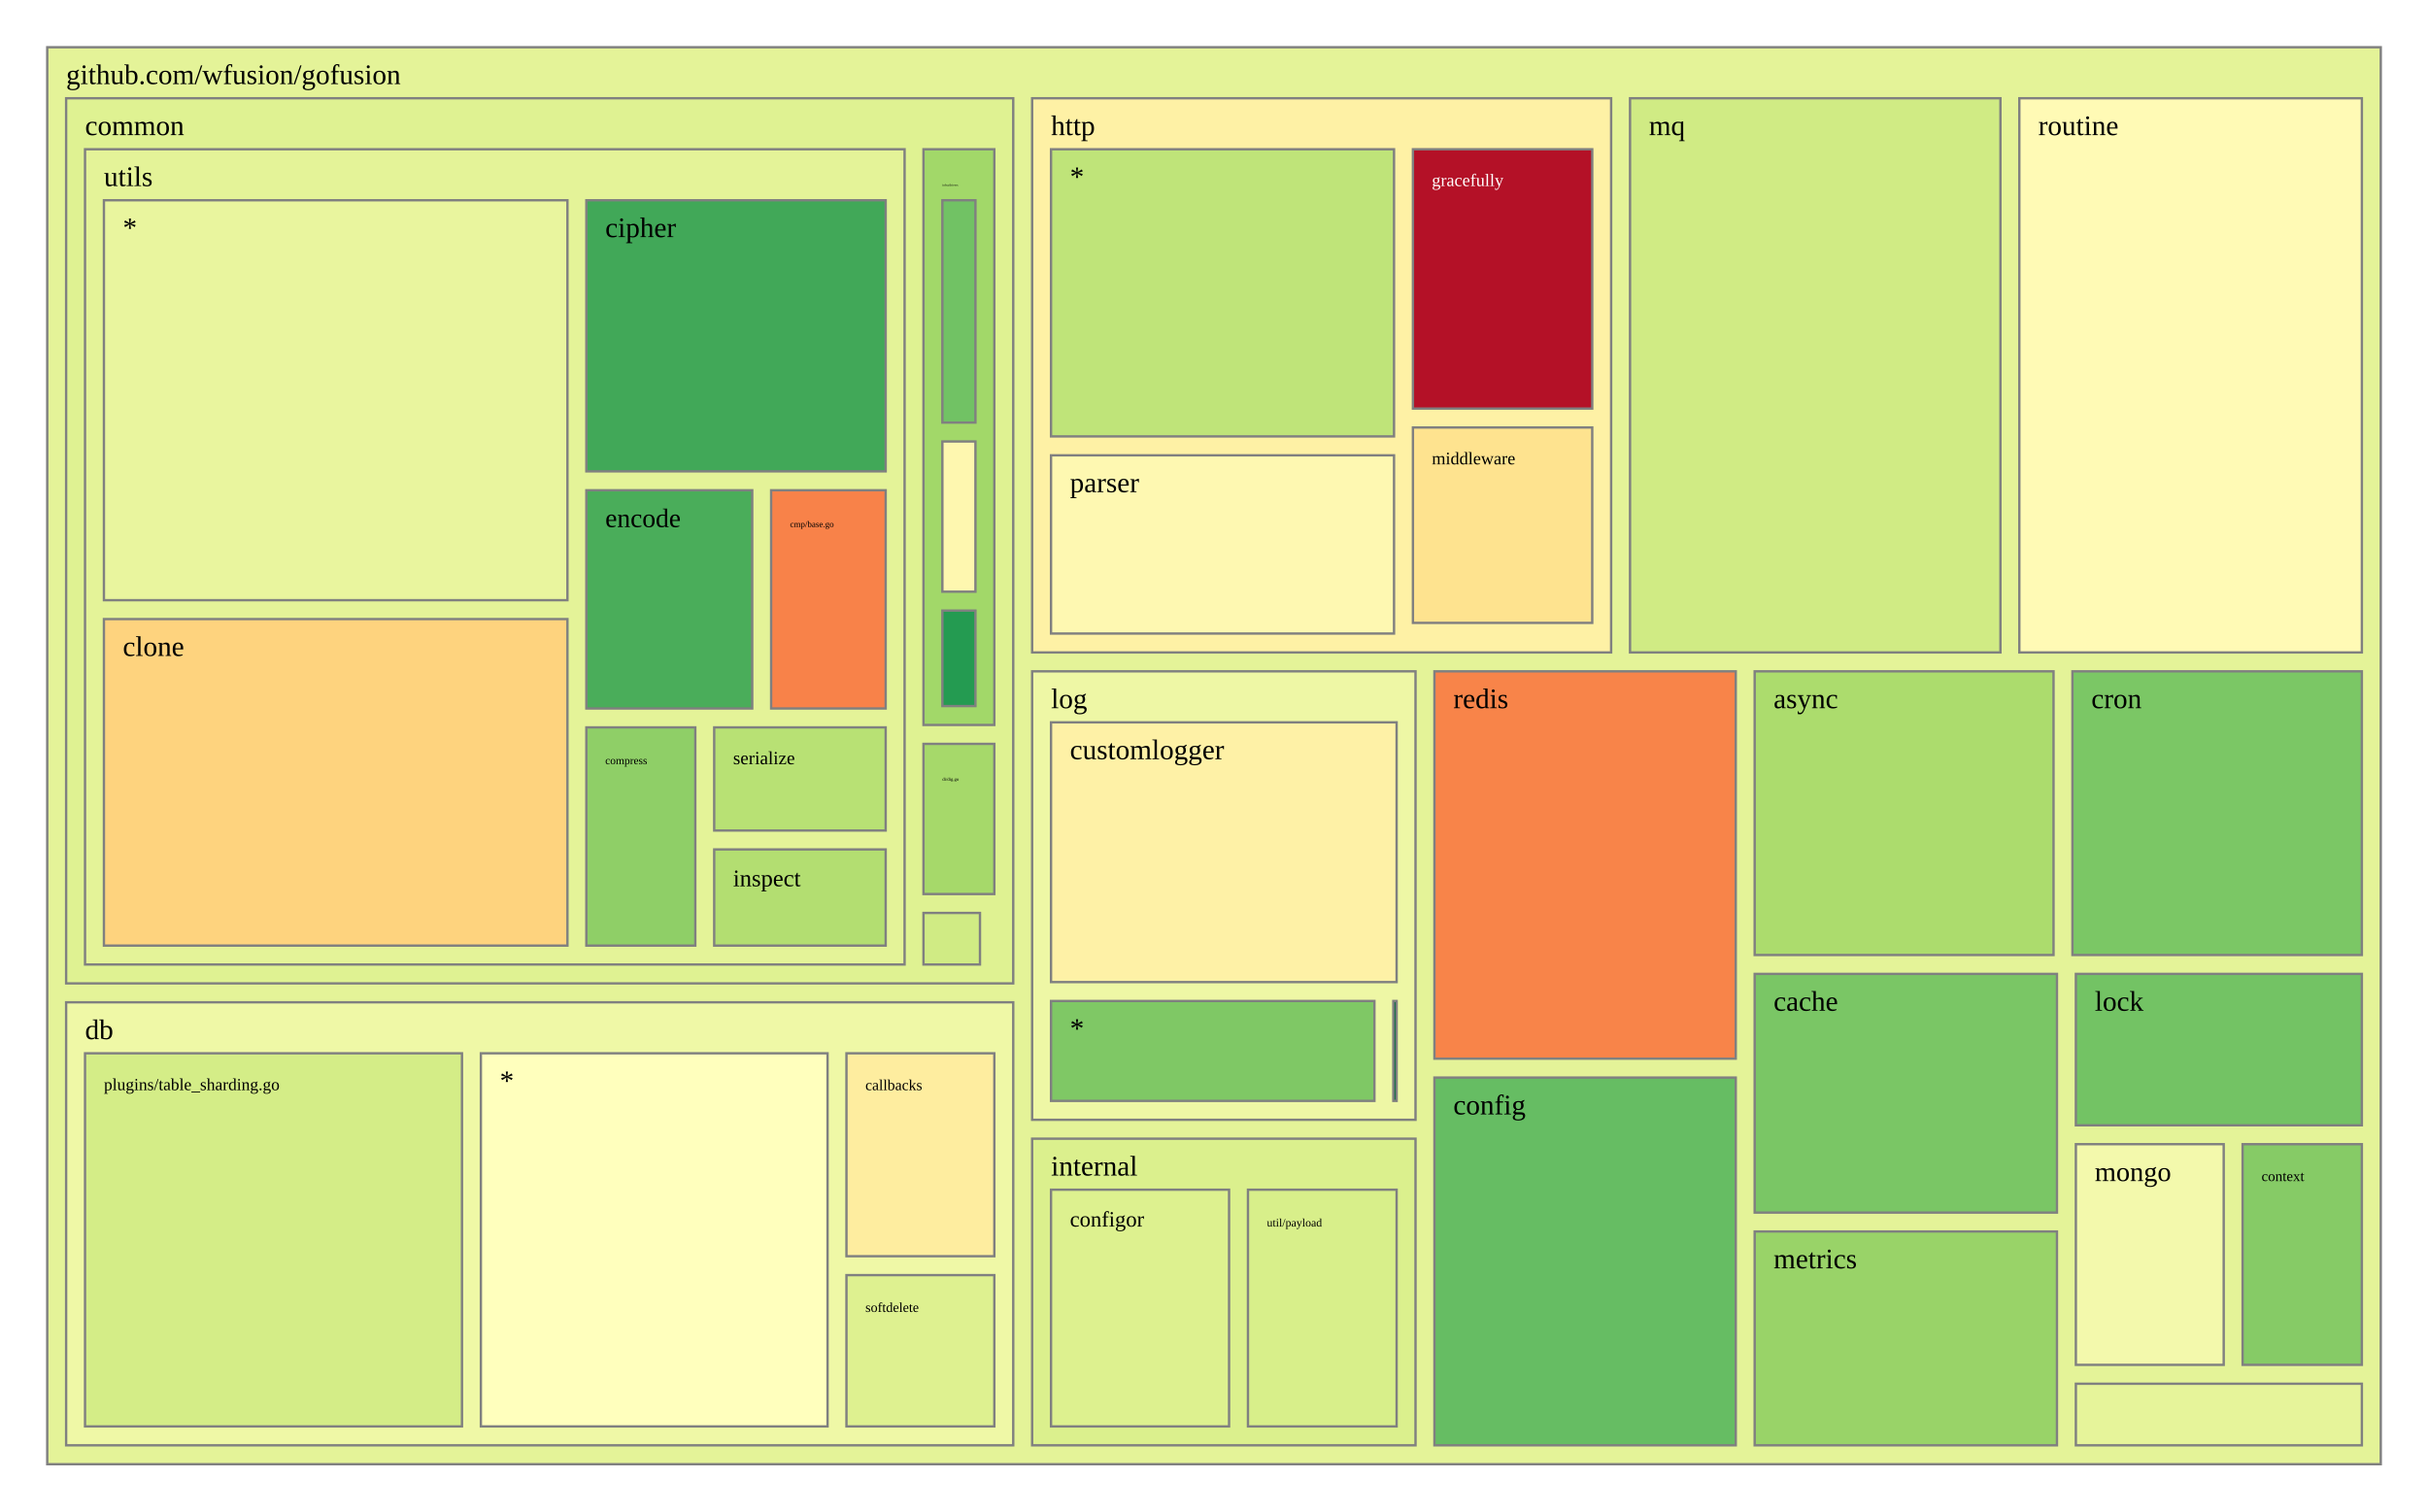
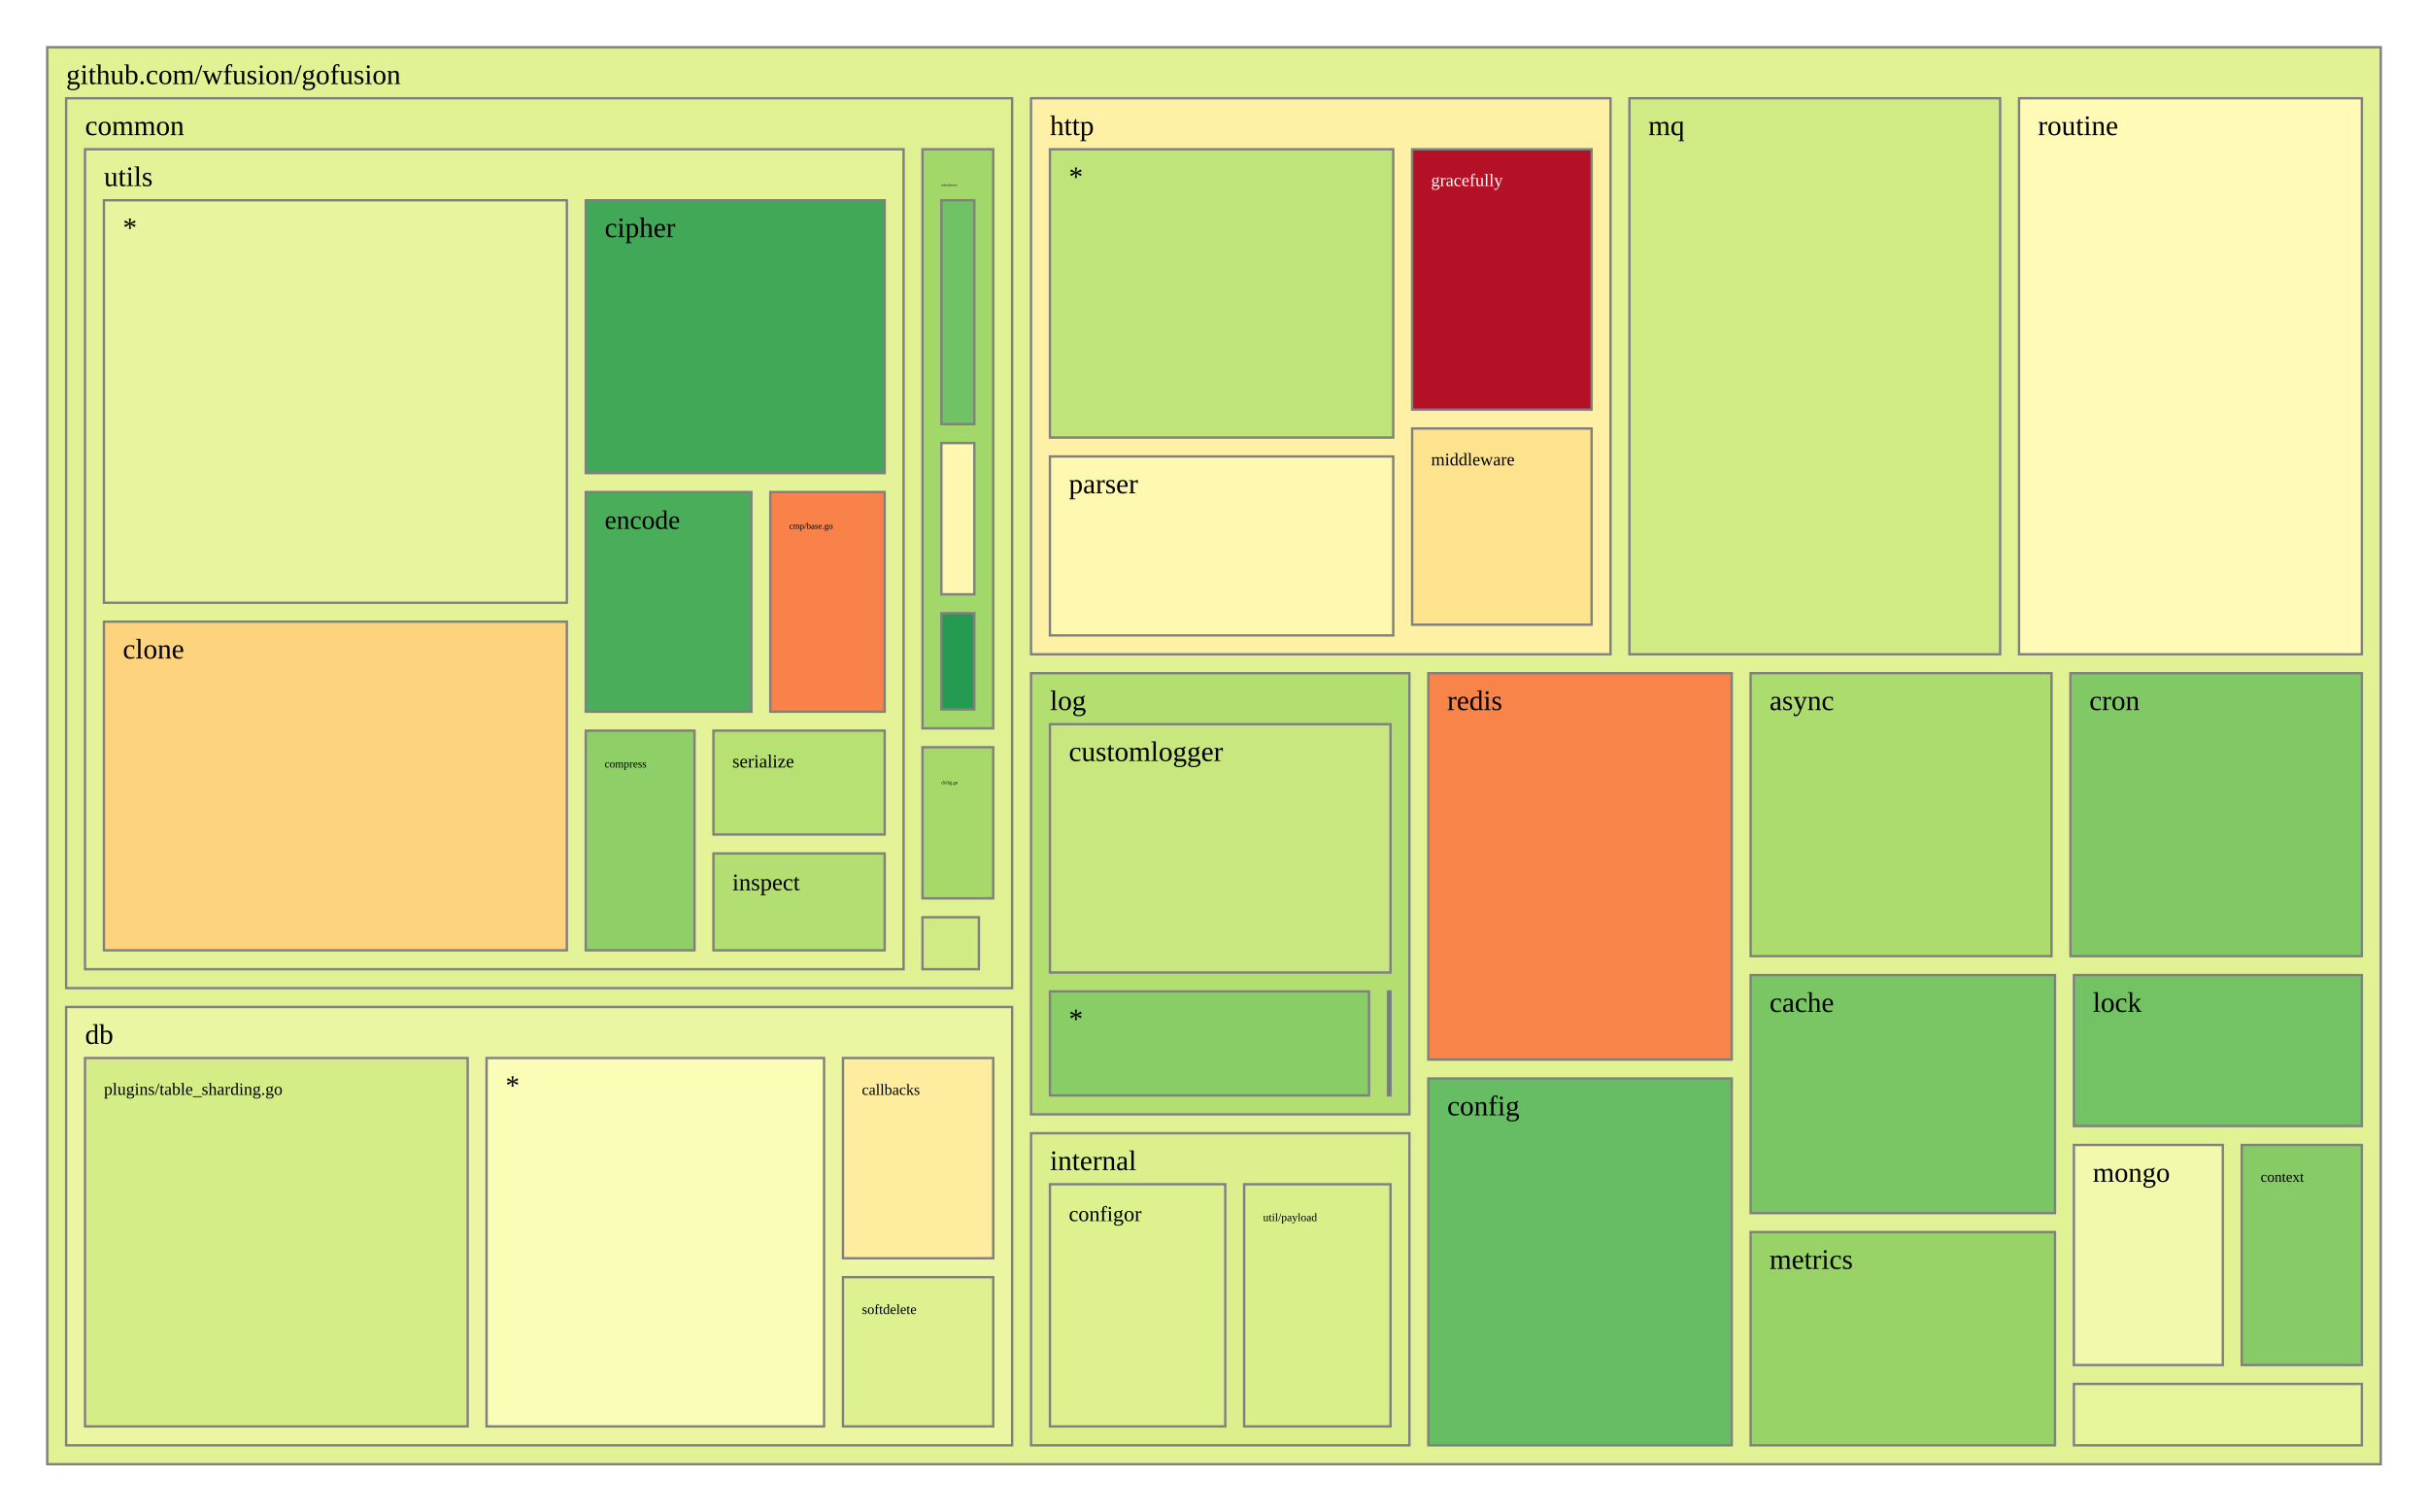
<svg xmlns="http://www.w3.org/2000/svg" viewBox="0 0 1028 640" style="background: white none repeat scroll 0% 0%;">
  <g>
-     <rect x="20" y="20" width="988" height="600" style="fill: rgba(228, 243, 152, 65535);opacity:1;fill-opacity:1;stroke:rgba(128,128,128,65535);stroke-width:1px;stroke-opacity:1;" />
+     <rect x="20" y="20" width="988" height="600" style="fill: rgba(225, 242, 148, 65535);opacity:1;fill-opacity:1;stroke:rgba(128,128,128,65535);stroke-width:1px;stroke-opacity:1;" />
    <text data-notex="1" text-anchor="start" transform="translate(28,35.6) scale(1)" style="font-family: Open Sans, verdana, arial, sans-serif !important; font-size: 12px; fill: rgb(0, 0, 0, 65535); fill-opacity: 1; white-space: pre;" data-math="N">github.com/wfusion/gofusion</text>
  </g>
  <g>
-     <rect x="742.913" y="284.265" width="126.54" height="120.12" style="fill: rgba(172, 220, 109, 65535);opacity:1;fill-opacity:1;stroke:rgba(128,128,128,65535);stroke-width:1px;stroke-opacity:1;" />
-     <text data-notex="1" text-anchor="start" transform="translate(750.913,299.8646) scale(1)" style="font-family: Open Sans, verdana, arial, sans-serif !important; font-size: 12px; fill: rgb(0, 0, 0, 65535); fill-opacity: 1; white-space: pre;" data-math="N">async</text>
+     <rect x="741.203" y="285.056" width="127.408" height="119.818" style="fill: rgba(172, 220, 109, 65535);opacity:1;fill-opacity:1;stroke:rgba(128,128,128,65535);stroke-width:1px;stroke-opacity:1;" />
+     <text data-notex="1" text-anchor="start" transform="translate(749.203,300.6564) scale(1)" style="font-family: Open Sans, verdana, arial, sans-serif !important; font-size: 12px; fill: rgb(0, 0, 0, 65535); fill-opacity: 1; white-space: pre;" data-math="N">async</text>
  </g>
  <g>
-     <rect x="742.913" y="412.384" width="127.993" height="101.073" style="fill: rgba(122, 198, 101, 65535);opacity:1;fill-opacity:1;stroke:rgba(128,128,128,65535);stroke-width:1px;stroke-opacity:1;" />
-     <text data-notex="1" text-anchor="start" transform="translate(750.913,427.9843) scale(1)" style="font-family: Open Sans, verdana, arial, sans-serif !important; font-size: 12px; fill: rgb(0, 0, 0, 65535); fill-opacity: 1; white-space: pre;" data-math="N">cache</text>
+     <rect x="741.203" y="412.874" width="128.87" height="100.816" style="fill: rgba(122, 198, 101, 65535);opacity:1;fill-opacity:1;stroke:rgba(128,128,128,65535);stroke-width:1px;stroke-opacity:1;" />
+     <text data-notex="1" text-anchor="start" transform="translate(749.203,428.474) scale(1)" style="font-family: Open Sans, verdana, arial, sans-serif !important; font-size: 12px; fill: rgb(0, 0, 0, 65535); fill-opacity: 1; white-space: pre;" data-math="N">cache</text>
  </g>
  <g>
-     <rect x="28" y="41.6" width="400.997" height="374.807" style="fill: rgba(223, 242, 146, 65535);opacity:1;fill-opacity:1;stroke:rgba(128,128,128,65535);stroke-width:1px;stroke-opacity:1;" />
+     <rect x="28" y="41.6" width="400.533" height="376.804" style="fill: rgba(223, 241, 146, 65535);opacity:1;fill-opacity:1;stroke:rgba(128,128,128,65535);stroke-width:1px;stroke-opacity:1;" />
    <text data-notex="1" text-anchor="start" transform="translate(36,57.2) scale(1)" style="font-family: Open Sans, verdana, arial, sans-serif !important; font-size: 12px; fill: rgb(0, 0, 0, 65535); fill-opacity: 1; white-space: pre;" data-math="N">common</text>
  </g>
  <g>
-     <rect x="607.323" y="456.282" width="127.59" height="155.718" style="fill: rgba(102, 189, 99, 65535);opacity:1;fill-opacity:1;stroke:rgba(128,128,128,65535);stroke-width:1px;stroke-opacity:1;" />
-     <text data-notex="1" text-anchor="start" transform="translate(615.3226,471.8819) scale(1)" style="font-family: Open Sans, verdana, arial, sans-serif !important; font-size: 12px; fill: rgb(0, 0, 0, 65535); fill-opacity: 1; white-space: pre;" data-math="N">config</text>
+     <rect x="604.738" y="456.668" width="128.465" height="155.332" style="fill: rgba(102, 189, 99, 65535);opacity:1;fill-opacity:1;stroke:rgba(128,128,128,65535);stroke-width:1px;stroke-opacity:1;" />
+     <text data-notex="1" text-anchor="start" transform="translate(612.7379,472.268) scale(1)" style="font-family: Open Sans, verdana, arial, sans-serif !important; font-size: 12px; fill: rgb(0, 0, 0, 65535); fill-opacity: 1; white-space: pre;" data-math="N">config</text>
  </g>
  <g>
-     <rect x="949.504" y="484.495" width="50.496" height="93.431" style="fill: rgba(134, 203, 102, 65535);opacity:1;fill-opacity:1;stroke:rgba(128,128,128,65535);stroke-width:1px;stroke-opacity:1;" />
-     <text data-notex="1" text-anchor="start" transform="translate(957.5041,500.0951) scale(0.513332)" style="font-family: Open Sans, verdana, arial, sans-serif !important; font-size: 12px; fill: rgb(0, 0, 0, 65535); fill-opacity: 1; white-space: pre;" data-math="N">context</text>
+     <rect x="949.127" y="484.815" width="50.873" height="93.191" style="fill: rgba(134, 203, 102, 65535);opacity:1;fill-opacity:1;stroke:rgba(128,128,128,65535);stroke-width:1px;stroke-opacity:1;" />
+     <text data-notex="1" text-anchor="start" transform="translate(957.1268,500.4147) scale(0.518947)" style="font-family: Open Sans, verdana, arial, sans-serif !important; font-size: 12px; fill: rgb(0, 0, 0, 65535); fill-opacity: 1; white-space: pre;" data-math="N">context</text>
  </g>
  <g>
-     <rect x="877.453" y="284.265" width="122.547" height="120.12" style="fill: rgba(123, 199, 101, 65535);opacity:1;fill-opacity:1;stroke:rgba(128,128,128,65535);stroke-width:1px;stroke-opacity:1;" />
-     <text data-notex="1" text-anchor="start" transform="translate(885.4527,299.8646) scale(1)" style="font-family: Open Sans, verdana, arial, sans-serif !important; font-size: 12px; fill: rgb(0, 0, 0, 65535); fill-opacity: 1; white-space: pre;" data-math="N">cron</text>
+     <rect x="876.611" y="285.056" width="123.389" height="119.818" style="fill: rgba(129, 201, 101, 65535);opacity:1;fill-opacity:1;stroke:rgba(128,128,128,65535);stroke-width:1px;stroke-opacity:1;" />
+     <text data-notex="1" text-anchor="start" transform="translate(884.6105,300.6564) scale(1)" style="font-family: Open Sans, verdana, arial, sans-serif !important; font-size: 12px; fill: rgb(0, 0, 0, 65535); fill-opacity: 1; white-space: pre;" data-math="N">cron</text>
  </g>
  <g>
-     <rect x="28" y="424.407" width="400.997" height="187.593" style="fill: rgba(239, 248, 166, 65535);opacity:1;fill-opacity:1;stroke:rgba(128,128,128,65535);stroke-width:1px;stroke-opacity:1;" />
-     <text data-notex="1" text-anchor="start" transform="translate(36,440.007) scale(1)" style="font-family: Open Sans, verdana, arial, sans-serif !important; font-size: 12px; fill: rgb(0, 0, 0, 65535); fill-opacity: 1; white-space: pre;" data-math="N">db</text>
+     <rect x="28" y="426.404" width="400.533" height="185.596" style="fill: rgba(236, 246, 162, 65535);opacity:1;fill-opacity:1;stroke:rgba(128,128,128,65535);stroke-width:1px;stroke-opacity:1;" />
+     <text data-notex="1" text-anchor="start" transform="translate(36,442.0038) scale(1)" style="font-family: Open Sans, verdana, arial, sans-serif !important; font-size: 12px; fill: rgb(0, 0, 0, 65535); fill-opacity: 1; white-space: pre;" data-math="N">db</text>
  </g>
  <g>
-     <rect x="436.997" y="41.6" width="245.147" height="234.665" style="fill: rgba(254, 241, 165, 65535);opacity:1;fill-opacity:1;stroke:rgba(128,128,128,65535);stroke-width:1px;stroke-opacity:1;" />
-     <text data-notex="1" text-anchor="start" transform="translate(444.9966,57.2) scale(1)" style="font-family: Open Sans, verdana, arial, sans-serif !important; font-size: 12px; fill: rgb(0, 0, 0, 65535); fill-opacity: 1; white-space: pre;" data-math="N">http</text>
+     <rect x="436.533" y="41.6" width="245.352" height="235.456" style="fill: rgba(254, 241, 165, 65535);opacity:1;fill-opacity:1;stroke:rgba(128,128,128,65535);stroke-width:1px;stroke-opacity:1;" />
+     <text data-notex="1" text-anchor="start" transform="translate(444.5331,57.2) scale(1)" style="font-family: Open Sans, verdana, arial, sans-serif !important; font-size: 12px; fill: rgb(0, 0, 0, 65535); fill-opacity: 1; white-space: pre;" data-math="N">http</text>
  </g>
  <g>
-     <rect x="878.906" y="585.926" width="121.094" height="26.074" style="fill: rgba(230, 244, 154, 65535);opacity:1;fill-opacity:1;stroke:rgba(128,128,128,65535);stroke-width:1px;stroke-opacity:1;" />
+     <rect x="878.073" y="586.006" width="121.927" height="25.994" style="fill: rgba(230, 244, 154, 65535);opacity:1;fill-opacity:1;stroke:rgba(128,128,128,65535);stroke-width:1px;stroke-opacity:1;" />
  </g>
  <g>
-     <rect x="436.997" y="482.162" width="162.326" height="129.838" style="fill: rgba(219, 240, 141, 65535);opacity:1;fill-opacity:1;stroke:rgba(128,128,128,65535);stroke-width:1px;stroke-opacity:1;" />
-     <text data-notex="1" text-anchor="start" transform="translate(444.9966,497.7623) scale(1)" style="font-family: Open Sans, verdana, arial, sans-serif !important; font-size: 12px; fill: rgb(0, 0, 0, 65535); fill-opacity: 1; white-space: pre;" data-math="N">internal</text>
+     <rect x="436.533" y="479.855" width="160.205" height="132.145" style="fill: rgba(219, 240, 141, 65535);opacity:1;fill-opacity:1;stroke:rgba(128,128,128,65535);stroke-width:1px;stroke-opacity:1;" />
+     <text data-notex="1" text-anchor="start" transform="translate(444.5331,495.455) scale(1)" style="font-family: Open Sans, verdana, arial, sans-serif !important; font-size: 12px; fill: rgb(0, 0, 0, 65535); fill-opacity: 1; white-space: pre;" data-math="N">internal</text>
  </g>
  <g>
-     <rect x="878.906" y="412.384" width="121.094" height="64.111" style="fill: rgba(115, 195, 100, 65535);opacity:1;fill-opacity:1;stroke:rgba(128,128,128,65535);stroke-width:1px;stroke-opacity:1;" />
-     <text data-notex="1" text-anchor="start" transform="translate(886.9056,427.9843) scale(1)" style="font-family: Open Sans, verdana, arial, sans-serif !important; font-size: 12px; fill: rgb(0, 0, 0, 65535); fill-opacity: 1; white-space: pre;" data-math="N">lock</text>
+     <rect x="878.073" y="412.874" width="121.927" height="63.941" style="fill: rgba(115, 195, 100, 65535);opacity:1;fill-opacity:1;stroke:rgba(128,128,128,65535);stroke-width:1px;stroke-opacity:1;" />
+     <text data-notex="1" text-anchor="start" transform="translate(886.0728,428.474) scale(1)" style="font-family: Open Sans, verdana, arial, sans-serif !important; font-size: 12px; fill: rgb(0, 0, 0, 65535); fill-opacity: 1; white-space: pre;" data-math="N">lock</text>
  </g>
  <g>
-     <rect x="436.997" y="284.265" width="162.326" height="189.898" style="fill: rgba(238, 247, 165, 65535);opacity:1;fill-opacity:1;stroke:rgba(128,128,128,65535);stroke-width:1px;stroke-opacity:1;" />
-     <text data-notex="1" text-anchor="start" transform="translate(444.9966,299.8646) scale(1)" style="font-family: Open Sans, verdana, arial, sans-serif !important; font-size: 12px; fill: rgb(0, 0, 0, 65535); fill-opacity: 1; white-space: pre;" data-math="N">log</text>
+     <rect x="436.533" y="285.056" width="160.205" height="186.799" style="fill: rgba(179, 223, 113, 65535);opacity:1;fill-opacity:1;stroke:rgba(128,128,128,65535);stroke-width:1px;stroke-opacity:1;" />
+     <text data-notex="1" text-anchor="start" transform="translate(444.5331,300.6564) scale(1)" style="font-family: Open Sans, verdana, arial, sans-serif !important; font-size: 12px; fill: rgb(0, 0, 0, 65535); fill-opacity: 1; white-space: pre;" data-math="N">log</text>
  </g>
  <g>
-     <rect x="742.913" y="521.458" width="127.993" height="90.542" style="fill: rgba(153, 211, 104, 65535);opacity:1;fill-opacity:1;stroke:rgba(128,128,128,65535);stroke-width:1px;stroke-opacity:1;" />
-     <text data-notex="1" text-anchor="start" transform="translate(750.913,537.0578) scale(1)" style="font-family: Open Sans, verdana, arial, sans-serif !important; font-size: 12px; fill: rgb(0, 0, 0, 65535); fill-opacity: 1; white-space: pre;" data-math="N">metrics</text>
+     <rect x="741.203" y="521.69" width="128.87" height="90.31" style="fill: rgba(153, 211, 104, 65535);opacity:1;fill-opacity:1;stroke:rgba(128,128,128,65535);stroke-width:1px;stroke-opacity:1;" />
+     <text data-notex="1" text-anchor="start" transform="translate(749.203,537.2902) scale(1)" style="font-family: Open Sans, verdana, arial, sans-serif !important; font-size: 12px; fill: rgb(0, 0, 0, 65535); fill-opacity: 1; white-space: pre;" data-math="N">metrics</text>
  </g>
  <g>
-     <rect x="878.906" y="484.495" width="62.598" height="93.431" style="fill: rgba(243, 249, 172, 65535);opacity:1;fill-opacity:1;stroke:rgba(128,128,128,65535);stroke-width:1px;stroke-opacity:1;" />
-     <text data-notex="1" text-anchor="start" transform="translate(886.9056,500.0951) scale(0.970802)" style="font-family: Open Sans, verdana, arial, sans-serif !important; font-size: 12px; fill: rgb(0, 0, 0, 65535); fill-opacity: 1; white-space: pre;" data-math="N">mongo</text>
+     <rect x="878.073" y="484.815" width="63.054" height="93.191" style="fill: rgba(243, 249, 172, 65535);opacity:1;fill-opacity:1;stroke:rgba(128,128,128,65535);stroke-width:1px;stroke-opacity:1;" />
+     <text data-notex="1" text-anchor="start" transform="translate(886.0728,500.4147) scale(0.98029)" style="font-family: Open Sans, verdana, arial, sans-serif !important; font-size: 12px; fill: rgb(0, 0, 0, 65535); fill-opacity: 1; white-space: pre;" data-math="N">mongo</text>
  </g>
  <g>
-     <rect x="690.144" y="41.6" width="156.83" height="234.665" style="fill: rgba(208, 235, 132, 65535);opacity:1;fill-opacity:1;stroke:rgba(128,128,128,65535);stroke-width:1px;stroke-opacity:1;" />
-     <text data-notex="1" text-anchor="start" transform="translate(698.1435,57.2) scale(1)" style="font-family: Open Sans, verdana, arial, sans-serif !important; font-size: 12px; fill: rgb(0, 0, 0, 65535); fill-opacity: 1; white-space: pre;" data-math="N">mq</text>
+     <rect x="689.886" y="41.6" width="156.964" height="235.456" style="fill: rgba(208, 235, 132, 65535);opacity:1;fill-opacity:1;stroke:rgba(128,128,128,65535);stroke-width:1px;stroke-opacity:1;" />
+     <text data-notex="1" text-anchor="start" transform="translate(697.8855,57.2) scale(1)" style="font-family: Open Sans, verdana, arial, sans-serif !important; font-size: 12px; fill: rgb(0, 0, 0, 65535); fill-opacity: 1; white-space: pre;" data-math="N">mq</text>
  </g>
  <g>
-     <rect x="607.323" y="284.265" width="127.59" height="164.017" style="fill: rgba(248, 132, 73, 65535);opacity:1;fill-opacity:1;stroke:rgba(128,128,128,65535);stroke-width:1px;stroke-opacity:1;" />
-     <text data-notex="1" text-anchor="start" transform="translate(615.3226,299.8646) scale(1)" style="font-family: Open Sans, verdana, arial, sans-serif !important; font-size: 12px; fill: rgb(0, 0, 0, 65535); fill-opacity: 1; white-space: pre;" data-math="N">redis</text>
+     <rect x="604.738" y="285.056" width="128.465" height="163.612" style="fill: rgba(248, 132, 73, 65535);opacity:1;fill-opacity:1;stroke:rgba(128,128,128,65535);stroke-width:1px;stroke-opacity:1;" />
+     <text data-notex="1" text-anchor="start" transform="translate(612.7379,300.6564) scale(1)" style="font-family: Open Sans, verdana, arial, sans-serif !important; font-size: 12px; fill: rgb(0, 0, 0, 65535); fill-opacity: 1; white-space: pre;" data-math="N">redis</text>
  </g>
  <g>
-     <rect x="854.974" y="41.6" width="145.026" height="234.665" style="fill: rgba(255, 250, 181, 65535);opacity:1;fill-opacity:1;stroke:rgba(128,128,128,65535);stroke-width:1px;stroke-opacity:1;" />
-     <text data-notex="1" text-anchor="start" transform="translate(862.9736,57.2) scale(1)" style="font-family: Open Sans, verdana, arial, sans-serif !important; font-size: 12px; fill: rgb(0, 0, 0, 65535); fill-opacity: 1; white-space: pre;" data-math="N">routine</text>
+     <rect x="854.849" y="41.6" width="145.151" height="235.456" style="fill: rgba(255, 250, 181, 65535);opacity:1;fill-opacity:1;stroke:rgba(128,128,128,65535);stroke-width:1px;stroke-opacity:1;" />
+     <text data-notex="1" text-anchor="start" transform="translate(862.8494,57.2) scale(1)" style="font-family: Open Sans, verdana, arial, sans-serif !important; font-size: 12px; fill: rgb(0, 0, 0, 65535); fill-opacity: 1; white-space: pre;" data-math="N">routine</text>
  </g>
  <g>
-     <rect x="390.994" y="314.979" width="30.003" height="63.596" style="fill: rgba(166, 217, 106, 65535);opacity:1;fill-opacity:1;stroke:rgba(128,128,128,65535);stroke-width:1px;stroke-opacity:1;" />
-     <text data-notex="1" text-anchor="start" transform="translate(398.9936,330.5793) scale(0.162071)" style="font-family: Open Sans, verdana, arial, sans-serif !important; font-size: 12px; fill: rgb(0, 0, 0, 65535); fill-opacity: 1; white-space: pre;" data-math="N">di/dig.go</text>
+     <rect x="390.575" y="316.403" width="29.958" height="64.001" style="fill: rgba(166, 217, 106, 65535);opacity:1;fill-opacity:1;stroke:rgba(128,128,128,65535);stroke-width:1px;stroke-opacity:1;" />
+     <text data-notex="1" text-anchor="start" transform="translate(398.575,332.0027) scale(0.161552)" style="font-family: Open Sans, verdana, arial, sans-serif !important; font-size: 12px; fill: rgb(0, 0, 0, 65535); fill-opacity: 1; white-space: pre;" data-math="N">di/dig.go</text>
  </g>
  <g>
-     <rect x="390.994" y="386.575" width="23.922" height="21.832" style="fill: rgba(208, 235, 132, 65535);opacity:1;fill-opacity:1;stroke:rgba(128,128,128,65535);stroke-width:1px;stroke-opacity:1;" />
+     <rect x="390.575" y="388.404" width="23.885" height="22" style="fill: rgba(208, 235, 132, 65535);opacity:1;fill-opacity:1;stroke:rgba(128,128,128,65535);stroke-width:1px;stroke-opacity:1;" />
  </g>
  <g>
-     <rect x="390.994" y="63.2" width="30.003" height="243.779" style="fill: rgba(162, 216, 105, 65535);opacity:1;fill-opacity:1;stroke:rgba(128,128,128,65535);stroke-width:1px;stroke-opacity:1;" />
-     <text data-notex="1" text-anchor="start" transform="translate(398.9936,78.8) scale(0.112203)" style="font-family: Open Sans, verdana, arial, sans-serif !important; font-size: 12px; fill: rgb(0, 0, 0, 65535); fill-opacity: 1; white-space: pre;" data-math="N">infra/drivers</text>
+     <rect x="390.575" y="63.2" width="29.958" height="245.203" style="fill: rgba(162, 216, 105, 65535);opacity:1;fill-opacity:1;stroke:rgba(128,128,128,65535);stroke-width:1px;stroke-opacity:1;" />
+     <text data-notex="1" text-anchor="start" transform="translate(398.575,78.8) scale(0.111844)" style="font-family: Open Sans, verdana, arial, sans-serif !important; font-size: 12px; fill: rgb(0, 0, 0, 65535); fill-opacity: 1; white-space: pre;" data-math="N">infra/drivers</text>
  </g>
  <g>
-     <rect x="36" y="63.2" width="346.994" height="345.207" style="fill: rgba(228, 243, 152, 65535);opacity:1;fill-opacity:1;stroke:rgba(128,128,128,65535);stroke-width:1px;stroke-opacity:1;" />
+     <rect x="36" y="63.2" width="346.575" height="347.204" style="fill: rgba(228, 243, 152, 65535);opacity:1;fill-opacity:1;stroke:rgba(128,128,128,65535);stroke-width:1px;stroke-opacity:1;" />
    <text data-notex="1" text-anchor="start" transform="translate(44,78.8) scale(1)" style="font-family: Open Sans, verdana, arial, sans-serif !important; font-size: 12px; fill: rgb(0, 0, 0, 65535); fill-opacity: 1; white-space: pre;" data-math="N">utils</text>
  </g>
  <g>
-     <rect x="358.388" y="446.007" width="62.609" height="85.925" style="fill: rgba(254, 237, 159, 65535);opacity:1;fill-opacity:1;stroke:rgba(128,128,128,65535);stroke-width:1px;stroke-opacity:1;" />
-     <text data-notex="1" text-anchor="start" transform="translate(366.3879,461.607) scale(0.539453)" style="font-family: Open Sans, verdana, arial, sans-serif !important; font-size: 12px; fill: rgb(0, 0, 0, 65535); fill-opacity: 1; white-space: pre;" data-math="N">callbacks</text>
+     <rect x="356.909" y="448.004" width="63.625" height="84.795" style="fill: rgba(254, 237, 159, 65535);opacity:1;fill-opacity:1;stroke:rgba(128,128,128,65535);stroke-width:1px;stroke-opacity:1;" />
+     <text data-notex="1" text-anchor="start" transform="translate(364.9086,463.6038) scale(0.55121)" style="font-family: Open Sans, verdana, arial, sans-serif !important; font-size: 12px; fill: rgb(0, 0, 0, 65535); fill-opacity: 1; white-space: pre;" data-math="N">callbacks</text>
  </g>
  <g>
-     <rect x="36" y="446.007" width="159.601" height="157.993" style="fill: rgba(212, 237, 135, 65535);opacity:1;fill-opacity:1;stroke:rgba(128,128,128,65535);stroke-width:1px;stroke-opacity:1;" />
-     <text data-notex="1" text-anchor="start" transform="translate(44,461.607) scale(0.598339)" style="font-family: Open Sans, verdana, arial, sans-serif !important; font-size: 12px; fill: rgb(0, 0, 0, 65535); fill-opacity: 1; white-space: pre;" data-math="N">plugins/table_sharding.go</text>
+     <rect x="36" y="448.004" width="162.013" height="155.996" style="fill: rgba(212, 237, 135, 65535);opacity:1;fill-opacity:1;stroke:rgba(128,128,128,65535);stroke-width:1px;stroke-opacity:1;" />
+     <text data-notex="1" text-anchor="start" transform="translate(44,463.6038) scale(0.608386)" style="font-family: Open Sans, verdana, arial, sans-serif !important; font-size: 12px; fill: rgb(0, 0, 0, 65535); fill-opacity: 1; white-space: pre;" data-math="N">plugins/table_sharding.go</text>
  </g>
  <g>
-     <rect x="358.388" y="539.932" width="62.609" height="64.068" style="fill: rgba(222, 241, 144, 65535);opacity:1;fill-opacity:1;stroke:rgba(128,128,128,65535);stroke-width:1px;stroke-opacity:1;" />
-     <text data-notex="1" text-anchor="start" transform="translate(366.3879,555.5319) scale(0.485507)" style="font-family: Open Sans, verdana, arial, sans-serif !important; font-size: 12px; fill: rgb(0, 0, 0, 65535); fill-opacity: 1; white-space: pre;" data-math="N">softdelete</text>
+     <rect x="356.909" y="540.799" width="63.625" height="63.201" style="fill: rgba(222, 241, 144, 65535);opacity:1;fill-opacity:1;stroke:rgba(128,128,128,65535);stroke-width:1px;stroke-opacity:1;" />
+     <text data-notex="1" text-anchor="start" transform="translate(364.9086,556.3988) scale(0.496089)" style="font-family: Open Sans, verdana, arial, sans-serif !important; font-size: 12px; fill: rgb(0, 0, 0, 65535); fill-opacity: 1; white-space: pre;" data-math="N">softdelete</text>
  </g>
  <g>
-     <rect x="203.601" y="446.007" width="146.786" height="157.993" style="fill: rgba(255, 255, 189, 65535);opacity:1;fill-opacity:1;stroke:rgba(128,128,128,65535);stroke-width:1px;stroke-opacity:1;" />
-     <text data-notex="1" text-anchor="start" transform="translate(211.6015,461.607) scale(1)" style="font-family: Open Sans, verdana, arial, sans-serif !important; font-size: 12px; fill: rgb(0, 0, 0, 65535); fill-opacity: 1; white-space: pre;" data-math="N">*</text>
+     <rect x="206.013" y="448.004" width="142.896" height="155.996" style="fill: rgba(250, 253, 182, 65535);opacity:1;fill-opacity:1;stroke:rgba(128,128,128,65535);stroke-width:1px;stroke-opacity:1;" />
+     <text data-notex="1" text-anchor="start" transform="translate(214.0127,463.6038) scale(1)" style="font-family: Open Sans, verdana, arial, sans-serif !important; font-size: 12px; fill: rgb(0, 0, 0, 65535); fill-opacity: 1; white-space: pre;" data-math="N">*</text>
  </g>
  <g>
-     <rect x="598.224" y="63.2" width="75.92" height="109.812" style="fill: rgba(180, 17, 39, 65535);opacity:1;fill-opacity:1;stroke:rgba(128,128,128,65535);stroke-width:1px;stroke-opacity:1;" />
-     <text data-notex="1" text-anchor="start" transform="translate(606.2239,78.8) scale(0.624163)" style="font-family: Open Sans, verdana, arial, sans-serif !important; font-size: 12px; fill: rgb(255, 255, 255, 65535); fill-opacity: 1; white-space: pre;" data-math="N">gracefully</text>
+     <rect x="597.893" y="63.2" width="75.992" height="110.25" style="fill: rgba(180, 17, 39, 65535);opacity:1;fill-opacity:1;stroke:rgba(128,128,128,65535);stroke-width:1px;stroke-opacity:1;" />
+     <text data-notex="1" text-anchor="start" transform="translate(605.8932,78.8) scale(0.62492)" style="font-family: Open Sans, verdana, arial, sans-serif !important; font-size: 12px; fill: rgb(255, 255, 255, 65535); fill-opacity: 1; white-space: pre;" data-math="N">gracefully</text>
  </g>
  <g>
-     <rect x="598.224" y="181.012" width="75.92" height="82.74" style="fill: rgba(254, 227, 143, 65535);opacity:1;fill-opacity:1;stroke:rgba(128,128,128,65535);stroke-width:1px;stroke-opacity:1;" />
-     <text data-notex="1" text-anchor="start" transform="translate(606.2239,196.6122) scale(0.624163)" style="font-family: Open Sans, verdana, arial, sans-serif !important; font-size: 12px; fill: rgb(0, 0, 0, 65535); fill-opacity: 1; white-space: pre;" data-math="N">middleware</text>
+     <rect x="597.893" y="181.45" width="75.992" height="83.078" style="fill: rgba(254, 227, 143, 65535);opacity:1;fill-opacity:1;stroke:rgba(128,128,128,65535);stroke-width:1px;stroke-opacity:1;" />
+     <text data-notex="1" text-anchor="start" transform="translate(605.8932,197.05) scale(0.62492)" style="font-family: Open Sans, verdana, arial, sans-serif !important; font-size: 12px; fill: rgb(0, 0, 0, 65535); fill-opacity: 1; white-space: pre;" data-math="N">middleware</text>
  </g>
  <g>
-     <rect x="444.997" y="192.796" width="145.227" height="75.469" style="fill: rgba(254, 248, 177, 65535);opacity:1;fill-opacity:1;stroke:rgba(128,128,128,65535);stroke-width:1px;stroke-opacity:1;" />
-     <text data-notex="1" text-anchor="start" transform="translate(452.9966,208.396) scale(1)" style="font-family: Open Sans, verdana, arial, sans-serif !important; font-size: 12px; fill: rgb(0, 0, 0, 65535); fill-opacity: 1; white-space: pre;" data-math="N">parser</text>
+     <rect x="444.533" y="193.278" width="145.36" height="75.779" style="fill: rgba(254, 248, 177, 65535);opacity:1;fill-opacity:1;stroke:rgba(128,128,128,65535);stroke-width:1px;stroke-opacity:1;" />
+     <text data-notex="1" text-anchor="start" transform="translate(452.5331,208.8776) scale(1)" style="font-family: Open Sans, verdana, arial, sans-serif !important; font-size: 12px; fill: rgb(0, 0, 0, 65535); fill-opacity: 1; white-space: pre;" data-math="N">parser</text>
  </g>
  <g>
-     <rect x="444.997" y="63.2" width="145.227" height="121.596" style="fill: rgba(191, 228, 121, 65535);opacity:1;fill-opacity:1;stroke:rgba(128,128,128,65535);stroke-width:1px;stroke-opacity:1;" />
-     <text data-notex="1" text-anchor="start" transform="translate(452.9966,78.8) scale(1)" style="font-family: Open Sans, verdana, arial, sans-serif !important; font-size: 12px; fill: rgb(0, 0, 0, 65535); fill-opacity: 1; white-space: pre;" data-math="N">*</text>
+     <rect x="444.533" y="63.2" width="145.36" height="122.078" style="fill: rgba(191, 228, 121, 65535);opacity:1;fill-opacity:1;stroke:rgba(128,128,128,65535);stroke-width:1px;stroke-opacity:1;" />
+     <text data-notex="1" text-anchor="start" transform="translate(452.5331,78.8) scale(1)" style="font-family: Open Sans, verdana, arial, sans-serif !important; font-size: 12px; fill: rgb(0, 0, 0, 65535); fill-opacity: 1; white-space: pre;" data-math="N">*</text>
  </g>
  <g>
-     <rect x="444.997" y="503.762" width="75.383" height="100.238" style="fill: rgba(221, 241, 143, 65535);opacity:1;fill-opacity:1;stroke:rgba(128,128,128,65535);stroke-width:1px;stroke-opacity:1;" />
-     <text data-notex="1" text-anchor="start" transform="translate(452.9966,519.3623) scale(0.773218)" style="font-family: Open Sans, verdana, arial, sans-serif !important; font-size: 12px; fill: rgb(0, 0, 0, 65535); fill-opacity: 1; white-space: pre;" data-math="N">configor</text>
+     <rect x="444.533" y="501.455" width="74.237" height="102.545" style="fill: rgba(221, 241, 143, 65535);opacity:1;fill-opacity:1;stroke:rgba(128,128,128,65535);stroke-width:1px;stroke-opacity:1;" />
+     <text data-notex="1" text-anchor="start" transform="translate(452.5331,517.055) scale(0.758294)" style="font-family: Open Sans, verdana, arial, sans-serif !important; font-size: 12px; fill: rgb(0, 0, 0, 65535); fill-opacity: 1; white-space: pre;" data-math="N">configor</text>
  </g>
  <g>
-     <rect x="528.38" y="503.762" width="62.943" height="100.238" style="fill: rgba(216, 239, 138, 65535);opacity:1;fill-opacity:1;stroke:rgba(128,128,128,65535);stroke-width:1px;stroke-opacity:1;" />
-     <text data-notex="1" text-anchor="start" transform="translate(536.3797,519.3623) scale(0.40749)" style="font-family: Open Sans, verdana, arial, sans-serif !important; font-size: 12px; fill: rgb(0, 0, 0, 65535); fill-opacity: 1; white-space: pre;" data-math="N">util/payload</text>
+     <rect x="526.77" y="501.455" width="61.968" height="102.545" style="fill: rgba(216, 239, 138, 65535);opacity:1;fill-opacity:1;stroke:rgba(128,128,128,65535);stroke-width:1px;stroke-opacity:1;" />
+     <text data-notex="1" text-anchor="start" transform="translate(534.7701,517.055) scale(0.399026)" style="font-family: Open Sans, verdana, arial, sans-serif !important; font-size: 12px; fill: rgb(0, 0, 0, 65535); fill-opacity: 1; white-space: pre;" data-math="N">util/payload</text>
  </g>
  <g>
-     <rect x="444.997" y="305.865" width="146.326" height="109.987" style="fill: rgba(254, 241, 166, 65535);opacity:1;fill-opacity:1;stroke:rgba(128,128,128,65535);stroke-width:1px;stroke-opacity:1;" />
-     <text data-notex="1" text-anchor="start" transform="translate(452.9966,321.4646) scale(1)" style="font-family: Open Sans, verdana, arial, sans-serif !important; font-size: 12px; fill: rgb(0, 0, 0, 65535); fill-opacity: 1; white-space: pre;" data-math="N">customlogger</text>
+     <rect x="444.533" y="306.656" width="144.205" height="105.153" style="fill: rgba(200, 231, 126, 65535);opacity:1;fill-opacity:1;stroke:rgba(128,128,128,65535);stroke-width:1px;stroke-opacity:1;" />
+     <text data-notex="1" text-anchor="start" transform="translate(452.5331,322.2564) scale(1)" style="font-family: Open Sans, verdana, arial, sans-serif !important; font-size: 12px; fill: rgb(0, 0, 0, 65535); fill-opacity: 1; white-space: pre;" data-math="N">customlogger</text>
  </g>
  <g>
-     <rect x="589.922" y="423.852" width="1.401" height="42.311" style="fill: rgba(0, 104, 55, 65535);opacity:1;fill-opacity:1;stroke:rgba(128,128,128,65535);stroke-width:1px;stroke-opacity:1;" />
+     <rect x="587.651" y="419.81" width="1.087" height="44.045" style="fill: rgba(0, 104, 55, 65535);opacity:1;fill-opacity:1;stroke:rgba(128,128,128,65535);stroke-width:1px;stroke-opacity:1;" />
  </g>
  <g>
-     <rect x="444.997" y="423.852" width="136.925" height="42.311" style="fill: rgba(127, 200, 101, 65535);opacity:1;fill-opacity:1;stroke:rgba(128,128,128,65535);stroke-width:1px;stroke-opacity:1;" />
-     <text data-notex="1" text-anchor="start" transform="translate(452.9966,439.4518) scale(1)" style="font-family: Open Sans, verdana, arial, sans-serif !important; font-size: 12px; fill: rgb(0, 0, 0, 65535); fill-opacity: 1; white-space: pre;" data-math="N">*</text>
+     <rect x="444.533" y="419.81" width="135.118" height="44.045" style="fill: rgba(137, 205, 102, 65535);opacity:1;fill-opacity:1;stroke:rgba(128,128,128,65535);stroke-width:1px;stroke-opacity:1;" />
+     <text data-notex="1" text-anchor="start" transform="translate(452.5331,435.4097) scale(1)" style="font-family: Open Sans, verdana, arial, sans-serif !important; font-size: 12px; fill: rgb(0, 0, 0, 65535); fill-opacity: 1; white-space: pre;" data-math="N">*</text>
  </g>
  <g>
-     <rect x="398.994" y="258.542" width="14.003" height="40.437" style="fill: rgba(36, 155, 81, 65535);opacity:1;fill-opacity:1;stroke:rgba(128,128,128,65535);stroke-width:1px;stroke-opacity:1;" />
+     <rect x="398.575" y="259.655" width="13.958" height="40.748" style="fill: rgba(36, 155, 81, 65535);opacity:1;fill-opacity:1;stroke:rgba(128,128,128,65535);stroke-width:1px;stroke-opacity:1;" />
  </g>
  <g>
-     <rect x="398.994" y="84.8" width="14.003" height="94.139" style="fill: rgba(113, 194, 100, 65535);opacity:1;fill-opacity:1;stroke:rgba(128,128,128,65535);stroke-width:1px;stroke-opacity:1;" />
+     <rect x="398.575" y="84.8" width="13.958" height="94.794" style="fill: rgba(113, 194, 100, 65535);opacity:1;fill-opacity:1;stroke:rgba(128,128,128,65535);stroke-width:1px;stroke-opacity:1;" />
  </g>
  <g>
-     <rect x="398.994" y="186.939" width="14.003" height="63.603" style="fill: rgba(254, 247, 175, 65535);opacity:1;fill-opacity:1;stroke:rgba(128,128,128,65535);stroke-width:1px;stroke-opacity:1;" />
+     <rect x="398.575" y="187.594" width="13.958" height="64.062" style="fill: rgba(254, 247, 175, 65535);opacity:1;fill-opacity:1;stroke:rgba(128,128,128,65535);stroke-width:1px;stroke-opacity:1;" />
  </g>
  <g>
-     <rect x="248.254" y="84.8" width="126.739" height="114.788" style="fill: rgba(65, 168, 88, 65535);opacity:1;fill-opacity:1;stroke:rgba(128,128,128,65535);stroke-width:1px;stroke-opacity:1;" />
-     <text data-notex="1" text-anchor="start" transform="translate(256.2544,100.4) scale(1)" style="font-family: Open Sans, verdana, arial, sans-serif !important; font-size: 12px; fill: rgb(0, 0, 0, 65535); fill-opacity: 1; white-space: pre;" data-math="N">cipher</text>
+     <rect x="248.002" y="84.8" width="126.573" height="115.546" style="fill: rgba(65, 168, 88, 65535);opacity:1;fill-opacity:1;stroke:rgba(128,128,128,65535);stroke-width:1px;stroke-opacity:1;" />
+     <text data-notex="1" text-anchor="start" transform="translate(256.0021,100.4) scale(1)" style="font-family: Open Sans, verdana, arial, sans-serif !important; font-size: 12px; fill: rgb(0, 0, 0, 65535); fill-opacity: 1; white-space: pre;" data-math="N">cipher</text>
  </g>
  <g>
-     <rect x="44" y="262.143" width="196.254" height="138.264" style="fill: rgba(254, 211, 126, 65535);opacity:1;fill-opacity:1;stroke:rgba(128,128,128,65535);stroke-width:1px;stroke-opacity:1;" />
-     <text data-notex="1" text-anchor="start" transform="translate(52,277.7429) scale(1)" style="font-family: Open Sans, verdana, arial, sans-serif !important; font-size: 12px; fill: rgb(0, 0, 0, 65535); fill-opacity: 1; white-space: pre;" data-math="N">clone</text>
+     <rect x="44" y="263.237" width="196.002" height="139.167" style="fill: rgba(254, 211, 126, 65535);opacity:1;fill-opacity:1;stroke:rgba(128,128,128,65535);stroke-width:1px;stroke-opacity:1;" />
+     <text data-notex="1" text-anchor="start" transform="translate(52,278.8372) scale(1)" style="font-family: Open Sans, verdana, arial, sans-serif !important; font-size: 12px; fill: rgb(0, 0, 0, 65535); fill-opacity: 1; white-space: pre;" data-math="N">clone</text>
  </g>
  <g>
-     <rect x="326.49" y="207.588" width="48.504" height="92.409" style="fill: rgba(248, 130, 73, 65535);opacity:1;fill-opacity:1;stroke:rgba(128,128,128,65535);stroke-width:1px;stroke-opacity:1;" />
-     <text data-notex="1" text-anchor="start" transform="translate(334.4901,223.1881) scale(0.307799)" style="font-family: Open Sans, verdana, arial, sans-serif !important; font-size: 12px; fill: rgb(0, 0, 0, 65535); fill-opacity: 1; white-space: pre;" data-math="N">cmp/base.go</text>
+     <rect x="326.141" y="208.346" width="48.434" height="93.029" style="fill: rgba(248, 130, 73, 65535);opacity:1;fill-opacity:1;stroke:rgba(128,128,128,65535);stroke-width:1px;stroke-opacity:1;" />
+     <text data-notex="1" text-anchor="start" transform="translate(334.1412,223.9458) scale(0.307138)" style="font-family: Open Sans, verdana, arial, sans-serif !important; font-size: 12px; fill: rgb(0, 0, 0, 65535); fill-opacity: 1; white-space: pre;" data-math="N">cmp/base.go</text>
  </g>
  <g>
-     <rect x="248.254" y="307.998" width="46.133" height="92.409" style="fill: rgba(143, 207, 103, 65535);opacity:1;fill-opacity:1;stroke:rgba(128,128,128,65535);stroke-width:1px;stroke-opacity:1;" />
-     <text data-notex="1" text-anchor="start" transform="translate(256.2544,323.5976) scale(0.392354)" style="font-family: Open Sans, verdana, arial, sans-serif !important; font-size: 12px; fill: rgb(0, 0, 0, 65535); fill-opacity: 1; white-space: pre;" data-math="N">compress</text>
+     <rect x="248.002" y="309.375" width="46.066" height="93.029" style="fill: rgba(143, 207, 103, 65535);opacity:1;fill-opacity:1;stroke:rgba(128,128,128,65535);stroke-width:1px;stroke-opacity:1;" />
+     <text data-notex="1" text-anchor="start" transform="translate(256.0021,324.9748) scale(0.391483)" style="font-family: Open Sans, verdana, arial, sans-serif !important; font-size: 12px; fill: rgb(0, 0, 0, 65535); fill-opacity: 1; white-space: pre;" data-math="N">compress</text>
  </g>
  <g>
-     <rect x="248.254" y="207.588" width="70.236" height="92.409" style="fill: rgba(74, 173, 90, 65535);opacity:1;fill-opacity:1;stroke:rgba(128,128,128,65535);stroke-width:1px;stroke-opacity:1;" />
-     <text data-notex="1" text-anchor="start" transform="translate(256.2544,223.1881) scale(0.941592)" style="font-family: Open Sans, verdana, arial, sans-serif !important; font-size: 12px; fill: rgb(0, 0, 0, 65535); fill-opacity: 1; white-space: pre;" data-math="N">encode</text>
+     <rect x="248.002" y="208.346" width="70.139" height="93.029" style="fill: rgba(74, 173, 90, 65535);opacity:1;fill-opacity:1;stroke:rgba(128,128,128,65535);stroke-width:1px;stroke-opacity:1;" />
+     <text data-notex="1" text-anchor="start" transform="translate(256.0021,223.9458) scale(0.939914)" style="font-family: Open Sans, verdana, arial, sans-serif !important; font-size: 12px; fill: rgb(0, 0, 0, 65535); fill-opacity: 1; white-space: pre;" data-math="N">encode</text>
  </g>
  <g>
-     <rect x="302.387" y="359.679" width="72.606" height="40.728" style="fill: rgba(179, 222, 113, 65535);opacity:1;fill-opacity:1;stroke:rgba(128,128,128,65535);stroke-width:1px;stroke-opacity:1;" />
-     <text data-notex="1" text-anchor="start" transform="translate(310.3872,375.2789) scale(0.842358)" style="font-family: Open Sans, verdana, arial, sans-serif !important; font-size: 12px; fill: rgb(0, 0, 0, 65535); fill-opacity: 1; white-space: pre;" data-math="N">inspect</text>
+     <rect x="302.068" y="361.375" width="72.507" height="41.029" style="fill: rgba(179, 222, 113, 65535);opacity:1;fill-opacity:1;stroke:rgba(128,128,128,65535);stroke-width:1px;stroke-opacity:1;" />
+     <text data-notex="1" text-anchor="start" transform="translate(310.0681,376.975) scale(0.840877)" style="font-family: Open Sans, verdana, arial, sans-serif !important; font-size: 12px; fill: rgb(0, 0, 0, 65535); fill-opacity: 1; white-space: pre;" data-math="N">inspect</text>
  </g>
  <g>
-     <rect x="302.387" y="307.998" width="72.606" height="43.681" style="fill: rgba(184, 225, 116, 65535);opacity:1;fill-opacity:1;stroke:rgba(128,128,128,65535);stroke-width:1px;stroke-opacity:1;" />
-     <text data-notex="1" text-anchor="start" transform="translate(310.3872,323.5976) scale(0.655167)" style="font-family: Open Sans, verdana, arial, sans-serif !important; font-size: 12px; fill: rgb(0, 0, 0, 65535); fill-opacity: 1; white-space: pre;" data-math="N">serialize</text>
+     <rect x="302.068" y="309.375" width="72.507" height="44" style="fill: rgba(184, 225, 116, 65535);opacity:1;fill-opacity:1;stroke:rgba(128,128,128,65535);stroke-width:1px;stroke-opacity:1;" />
+     <text data-notex="1" text-anchor="start" transform="translate(310.0681,324.9748) scale(0.654015)" style="font-family: Open Sans, verdana, arial, sans-serif !important; font-size: 12px; fill: rgb(0, 0, 0, 65535); fill-opacity: 1; white-space: pre;" data-math="N">serialize</text>
  </g>
  <g>
-     <rect x="44" y="84.8" width="196.254" height="169.343" style="fill: rgba(233, 245, 158, 65535);opacity:1;fill-opacity:1;stroke:rgba(128,128,128,65535);stroke-width:1px;stroke-opacity:1;" />
+     <rect x="44" y="84.8" width="196.002" height="170.437" style="fill: rgba(233, 245, 158, 65535);opacity:1;fill-opacity:1;stroke:rgba(128,128,128,65535);stroke-width:1px;stroke-opacity:1;" />
    <text data-notex="1" text-anchor="start" transform="translate(52,100.4) scale(1)" style="font-family: Open Sans, verdana, arial, sans-serif !important; font-size: 12px; fill: rgb(0, 0, 0, 65535); fill-opacity: 1; white-space: pre;" data-math="N">*</text>
  </g>
</svg>
